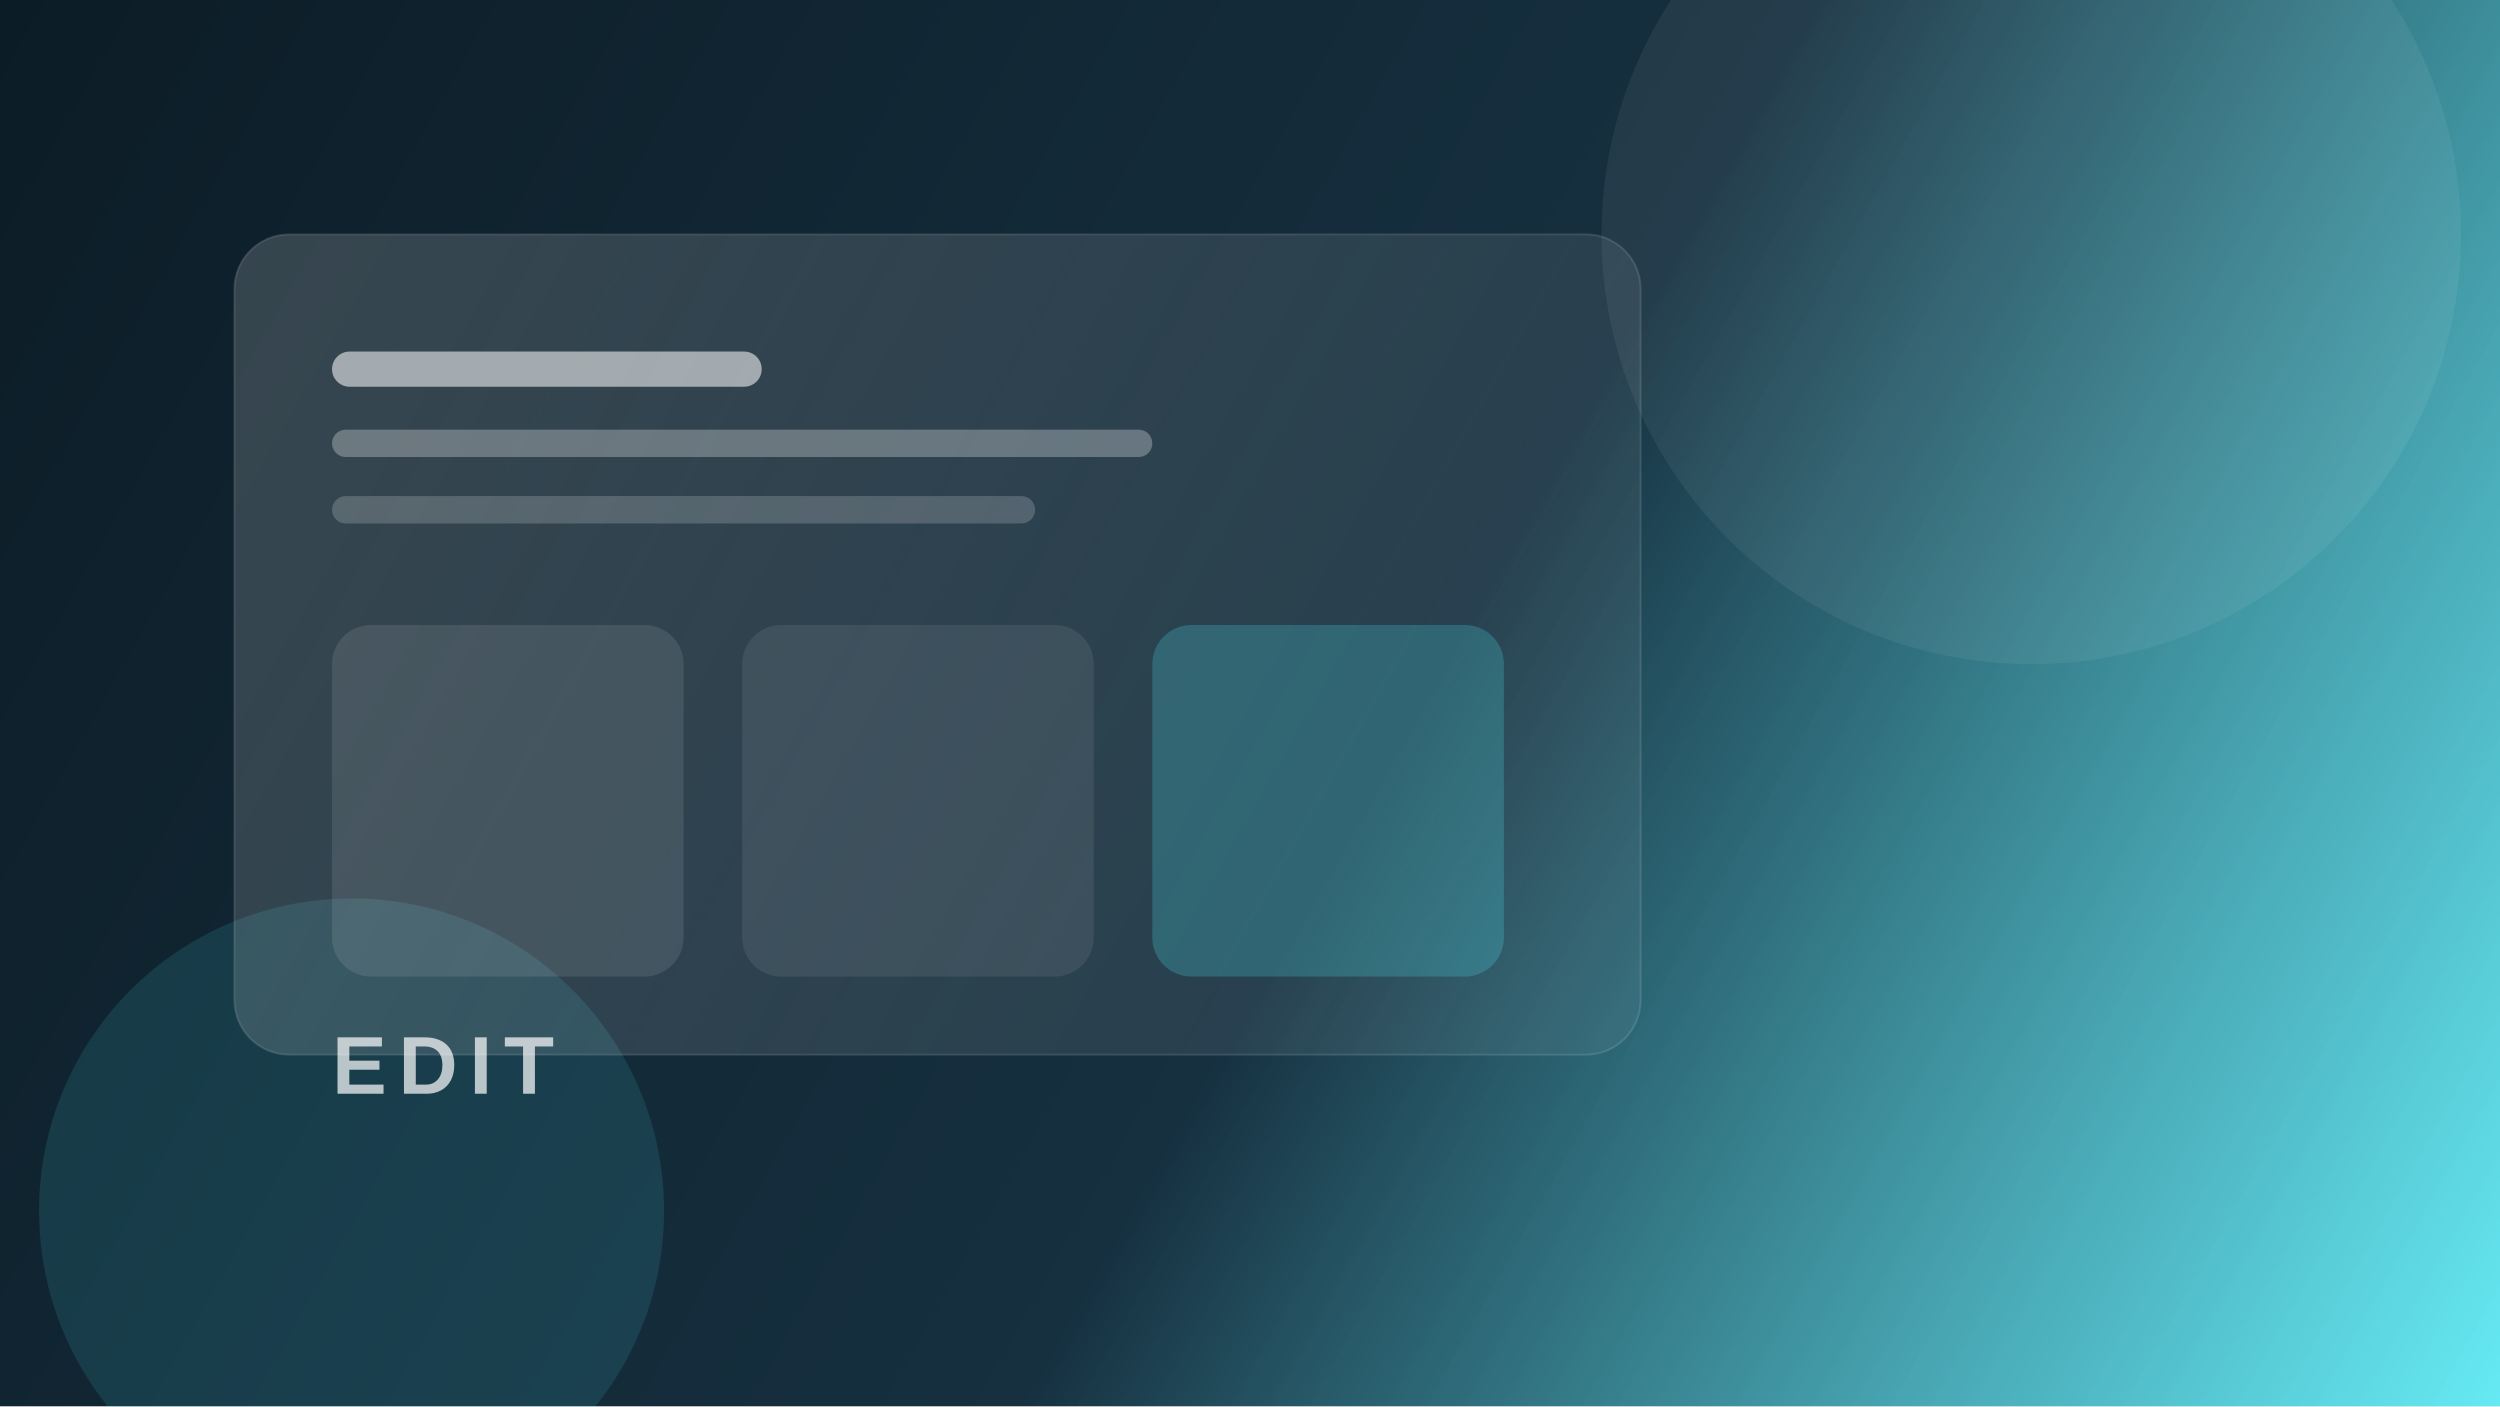
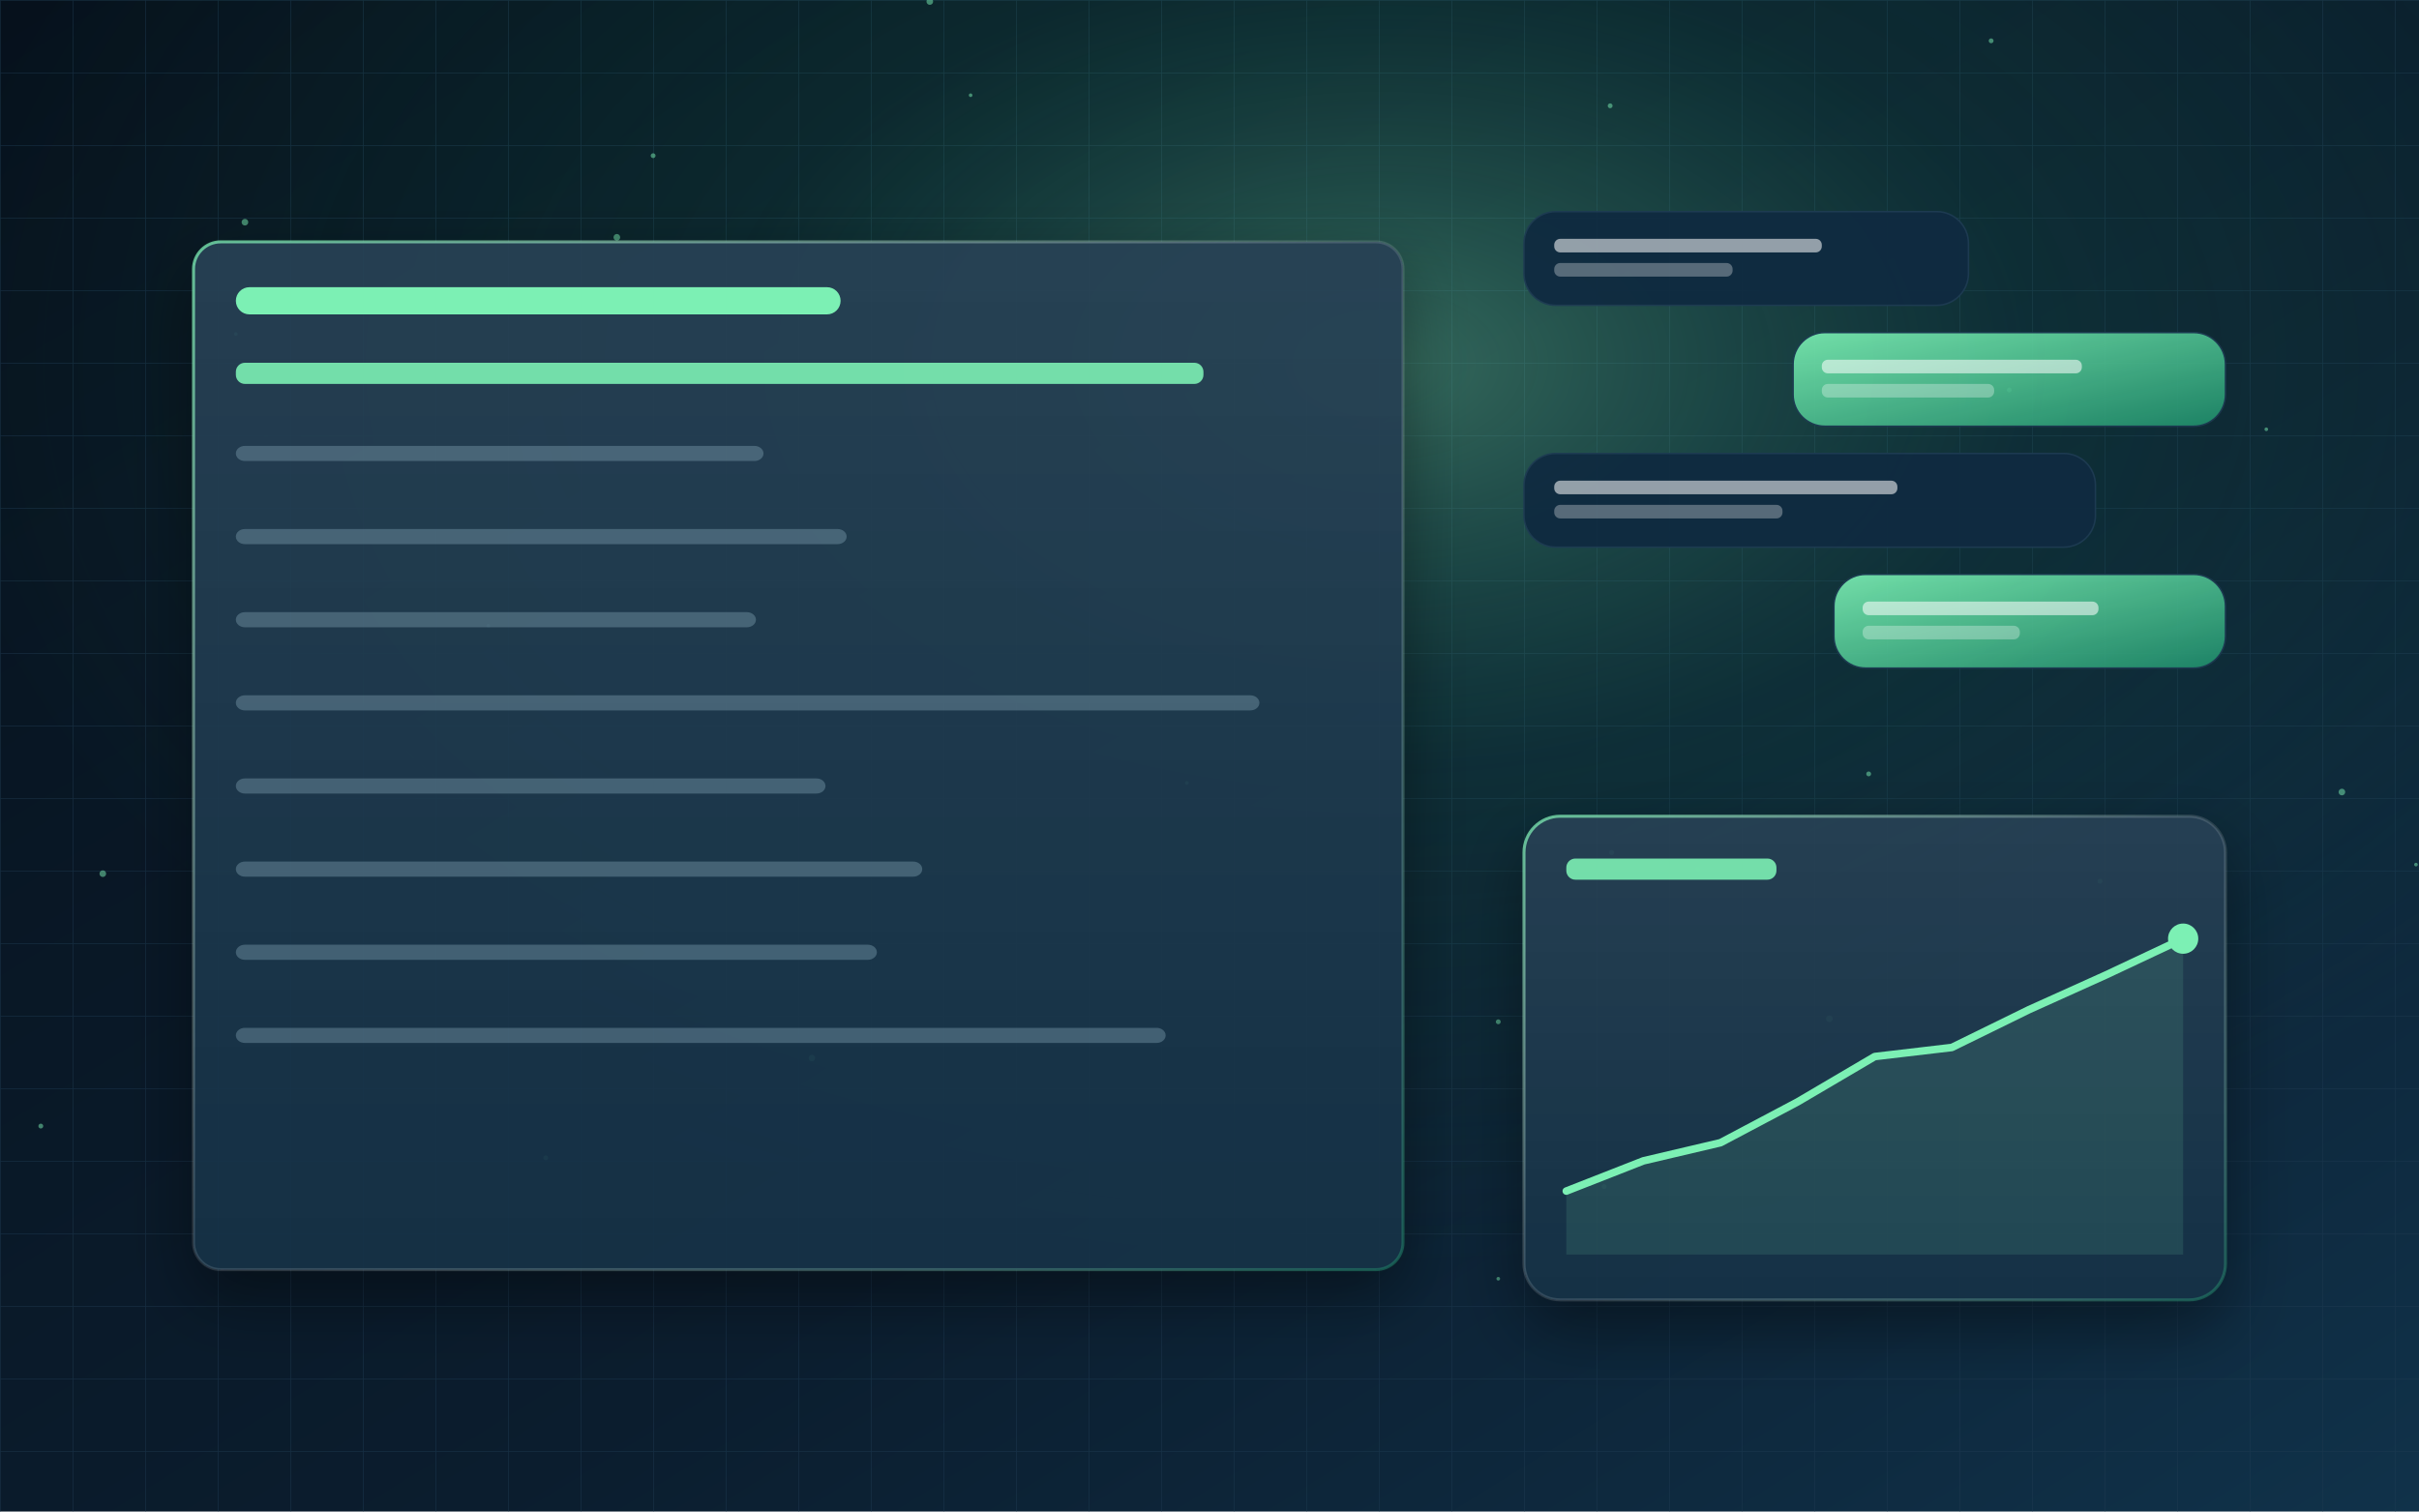
- <svg xmlns="http://www.w3.org/2000/svg" width="1280" height="720" viewBox="0 0 1280 720" fill="none">
+ <svg xmlns="http://www.w3.org/2000/svg" viewBox="0 0 1600 1000" width="1600" height="1000" role="img" aria-label="Content systems — article cover illustration">
  <defs>
-     <linearGradient id="bg" x1="0" y1="0" x2="1280" y2="720" gradientUnits="userSpaceOnUse">
-       <stop stop-color="#0c1c26" />
-       <stop offset="0.55" stop-color="#163040" />
-       <stop offset="1" stop-color="#4de8f4" stop-opacity="0.85" />
+     <linearGradient id="g63063bg" x1="0" y1="0" x2="1" y2="1">
+       <stop offset="0" stop-color="#06111c" />
+       <stop offset=".6" stop-color="#0b1d2e" />
+       <stop offset="1" stop-color="#10324a" />
    </linearGradient>
-     <linearGradient id="panel" x1="180" y1="140" x2="920" y2="560" gradientUnits="userSpaceOnUse">
-       <stop stop-color="#ffffff" stop-opacity="0.16" />
-       <stop offset="1" stop-color="#ffffff" stop-opacity="0.04" />
+     <radialGradient id="g63063glow" cx="0.57" cy="0.24" r=".6">
+       <stop offset="0" stop-color="#7cf0b4" stop-opacity=".38" />
+       <stop offset=".45" stop-color="#1f8c6a" stop-opacity=".16" />
+       <stop offset="1" stop-color="#1f8c6a" stop-opacity="0" />
+     </radialGradient>
+     <linearGradient id="g63063acc" x1="0" y1="0" x2="1" y2="1">
+       <stop offset="0" stop-color="#7cf0b4" />
+       <stop offset="1" stop-color="#1f8c6a" />
    </linearGradient>
+     <linearGradient id="g63063glass" x1="0" y1="0" x2="0" y2="1">
+       <stop offset="0" stop-color="#ffffff" stop-opacity=".10" />
+       <stop offset="1" stop-color="#ffffff" stop-opacity=".03" />
+     </linearGradient>
+     <linearGradient id="g63063edge" x1="0" y1="0" x2="1" y2="1">
+       <stop offset="0" stop-color="#7cf0b4" stop-opacity=".75" />
+       <stop offset=".5" stop-color="#ffffff" stop-opacity=".12" />
+       <stop offset="1" stop-color="#1f8c6a" stop-opacity=".5" />
+     </linearGradient>
+     <pattern id="g63063grid" width="48" height="48" patternUnits="userSpaceOnUse">
+       <path d="M48 0H0V48" fill="none" stroke="#1d3b52" stroke-width="1" opacity=".55" />
+     </pattern>
+     <filter id="g63063soft" x="-30%" y="-30%" width="160%" height="160%">
+       <feGaussianBlur stdDeviation="18" />
+     </filter>
+     <filter id="g63063shadow" x="-20%" y="-20%" width="140%" height="160%">
+       <feDropShadow dx="0" dy="18" stdDeviation="22" flood-color="#000" flood-opacity=".45" />
+     </filter>
  </defs>
-   <rect width="1280" height="720" fill="url(#bg)" />
-   <circle cx="1040" cy="120" r="220" fill="#ffffff" fill-opacity="0.06" />
-   <circle cx="180" cy="620" r="160" fill="#4de8f4" fill-opacity="0.12" />
-   <rect x="120" y="120" width="720" height="420" rx="28" fill="url(#panel)" stroke="#ffffff" stroke-opacity="0.12" />
-   <rect x="170" y="180" width="220" height="18" rx="9" fill="#ffffff" fill-opacity="0.55" />
-   <rect x="170" y="220" width="420" height="14" rx="7" fill="#ffffff" fill-opacity="0.28" />
-   <rect x="170" y="254" width="360" height="14" rx="7" fill="#ffffff" fill-opacity="0.18" />
-   <rect x="170" y="320" width="180" height="180" rx="20" fill="#ffffff" fill-opacity="0.1" />
-   <rect x="380" y="320" width="180" height="180" rx="20" fill="#ffffff" fill-opacity="0.08" />
-   <rect x="590" y="320" width="180" height="180" rx="20" fill="#4de8f4" fill-opacity="0.22" />
-   <text x="170" y="560" fill="#ffffff" fill-opacity="0.7" font-family="Arial, sans-serif" font-size="42" font-weight="700" letter-spacing="6">EDIT</text>
+   <style>
+ @media (prefers-reduced-motion: no-preference){
+ .fl{animation:fl 7s ease-in-out infinite}.fl2{animation:fl 9s ease-in-out -3s infinite}
+ .pu{animation:pu 4s ease-in-out infinite}.da{stroke-dasharray:10 14;animation:da 6s linear infinite}
+ .sp{transform-box:fill-box;transform-origin:center;animation:sp 24s linear infinite}
+ @keyframes fl{0%,100%{transform:translateY(0)}50%{transform:translateY(-14px)}}
+ @keyframes pu{0%,100%{opacity:.35}50%{opacity:1}}
+ @keyframes da{to{stroke-dashoffset:-240}}
+ @keyframes sp{to{transform:rotate(360deg)}}}
+ </style>
+   <rect width="1600" height="1000" fill="url(#g63063bg)" />
+   <rect width="1600" height="1000" fill="url(#g63063grid)" />
+   <rect width="1600" height="1000" fill="url(#g63063glow)" />
+   <circle cx="1389" cy="583" r="1.6" fill="#7cf0b4" opacity=".5" class="pu" />
+   <circle cx="1317" cy="27" r="1.6" fill="#7cf0b4" opacity=".5" />
+   <circle cx="1329" cy="258" r="1.6" fill="#7cf0b4" opacity=".5" />
+   <circle cx="162" cy="147" r="2.2" fill="#7cf0b4" opacity=".5" />
+   <circle cx="1549" cy="524" r="2.2" fill="#7cf0b4" opacity=".5" class="pu" />
+   <circle cx="991" cy="846" r="1.2" fill="#7cf0b4" opacity=".5" />
+   <circle cx="27" cy="745" r="1.6" fill="#7cf0b4" opacity=".5" class="pu" />
+   <circle cx="1236" cy="512" r="1.6" fill="#7cf0b4" opacity=".5" class="pu" />
+   <circle cx="991" cy="676" r="1.6" fill="#7cf0b4" opacity=".5" class="pu" />
+   <circle cx="408" cy="157" r="2.2" fill="#7cf0b4" opacity=".5" class="pu" />
+   <circle cx="1061" cy="785" r="1.6" fill="#7cf0b4" opacity=".5" />
+   <circle cx="432" cy="103" r="1.6" fill="#7cf0b4" opacity=".5" />
+   <circle cx="1598" cy="572" r="1.2" fill="#7cf0b4" opacity=".5" />
+   <circle cx="68" cy="578" r="2.2" fill="#7cf0b4" opacity=".5" />
+   <circle cx="156" cy="221" r="1.2" fill="#7cf0b4" opacity=".5" />
+   <circle cx="1065" cy="70" r="1.6" fill="#7cf0b4" opacity=".5" />
+   <circle cx="642" cy="63" r="1.2" fill="#7cf0b4" opacity=".5" />
+   <circle cx="1210" cy="674" r="2.2" fill="#7cf0b4" opacity=".5" />
+   <circle cx="1499" cy="284" r="1.2" fill="#7cf0b4" opacity=".5" class="pu" />
+   <circle cx="361" cy="766" r="1.6" fill="#7cf0b4" opacity=".5" />
+   <circle cx="1066" cy="564" r="1.6" fill="#7cf0b4" opacity=".5" />
+   <circle cx="1123" cy="575" r="1.6" fill="#7cf0b4" opacity=".5" />
+   <circle cx="537" cy="700" r="2.2" fill="#7cf0b4" opacity=".5" />
+   <circle cx="615" cy="1" r="2.2" fill="#7cf0b4" opacity=".5" />
+   <circle cx="323" cy="414" r="1.2" fill="#7cf0b4" opacity=".5" />
+   <circle cx="785" cy="518" r="1.2" fill="#7cf0b4" opacity=".5" />
+   <g class="fl">
+     <rect x="128" y="160" width="800" height="680" rx="18" fill="#0f2a40" opacity=".92" filter="url(#g63063shadow)" />
+     <rect x="128" y="160" width="800" height="680" rx="18" fill="url(#g63063glass)" stroke="url(#g63063edge)" stroke-width="2" />
+   </g>
+   <g class="fl">
+     <rect x="156" y="190" width="400" height="18" rx="9" fill="#7cf0b4" />
+     <rect x="156" y="240.0" width="640" height="14" rx="6" fill="#7cf0b4" opacity=".9" />
+     <rect x="156" y="295.0" width="349" height="10" rx="6" fill="#8fb3c2" opacity=".35" />
+     <rect x="156" y="350.0" width="404" height="10" rx="6" fill="#8fb3c2" opacity=".35" />
+     <rect x="156" y="405.0" width="344" height="10" rx="6" fill="#8fb3c2" opacity=".35" />
+     <rect x="156" y="460.0" width="677" height="10" rx="6" fill="#8fb3c2" opacity=".35" />
+     <rect x="156" y="515.0" width="390" height="10" rx="6" fill="#8fb3c2" opacity=".35" />
+     <rect x="156" y="570.0" width="454" height="10" rx="6" fill="#8fb3c2" opacity=".35" />
+     <rect x="156" y="625.0" width="424" height="10" rx="6" fill="#8fb3c2" opacity=".35" />
+     <rect x="156" y="680.0" width="615" height="10" rx="6" fill="#8fb3c2" opacity=".35" />
+   </g>
+   <g class="fl2">
+     <rect x="1008" y="140" width="294" height="62" rx="21" fill="#0f2a40" opacity="0.95" stroke="#1d3b52" />
+     <rect x="1028" y="158" width="177" height="9" rx="4" fill="#fff" opacity=".55" />
+     <rect x="1028" y="174" width="118" height="9" rx="4" fill="#fff" opacity=".3" />
+     <rect x="1186" y="220" width="286" height="62" rx="21" fill="url(#g63063acc)" opacity="0.9" stroke="#1d3b52" />
+     <rect x="1205" y="238" width="172" height="9" rx="4" fill="#fff" opacity=".55" />
+     <rect x="1205" y="254" width="114" height="9" rx="4" fill="#fff" opacity=".3" />
+     <rect x="1008" y="300" width="378" height="62" rx="21" fill="#0f2a40" opacity="0.95" stroke="#1d3b52" />
+     <rect x="1028" y="318" width="227" height="9" rx="4" fill="#fff" opacity=".55" />
+     <rect x="1028" y="334" width="151" height="9" rx="4" fill="#fff" opacity=".3" />
+     <rect x="1213" y="380" width="259" height="62" rx="21" fill="url(#g63063acc)" opacity="0.9" stroke="#1d3b52" />
+     <rect x="1232" y="398" width="156" height="9" rx="4" fill="#fff" opacity=".55" />
+     <rect x="1232" y="414" width="104" height="9" rx="4" fill="#fff" opacity=".3" />
+   </g>
+   <g class="fl">
+     <rect x="1008" y="540" width="464" height="320" rx="24" fill="#0f2a40" opacity=".92" filter="url(#g63063shadow)" />
+     <rect x="1008" y="540" width="464" height="320" rx="24" fill="url(#g63063glass)" stroke="url(#g63063edge)" stroke-width="2" />
+   </g>
+   <g class="fl">
+     <rect x="1036" y="568" width="139" height="14" rx="6" fill="#7cf0b4" opacity=".9" />
+     <path d="M1036 788 L1087 768 L1138 756 L1189 729 L1240 699 L1291 693 L1342 668 L1393 645 L1444 621 L1444 830 L1036 830Z" fill="#7cf0b4" opacity=".12" />
+     <path d="M1036 788 L1087 768 L1138 756 L1189 729 L1240 699 L1291 693 L1342 668 L1393 645 L1444 621" fill="none" stroke="#7cf0b4" stroke-width="5" stroke-linecap="round" stroke-linejoin="round" />
+     <circle cx="1444" cy="621" r="10" fill="#7cf0b4" class="pu" />
+   </g>
</svg>
